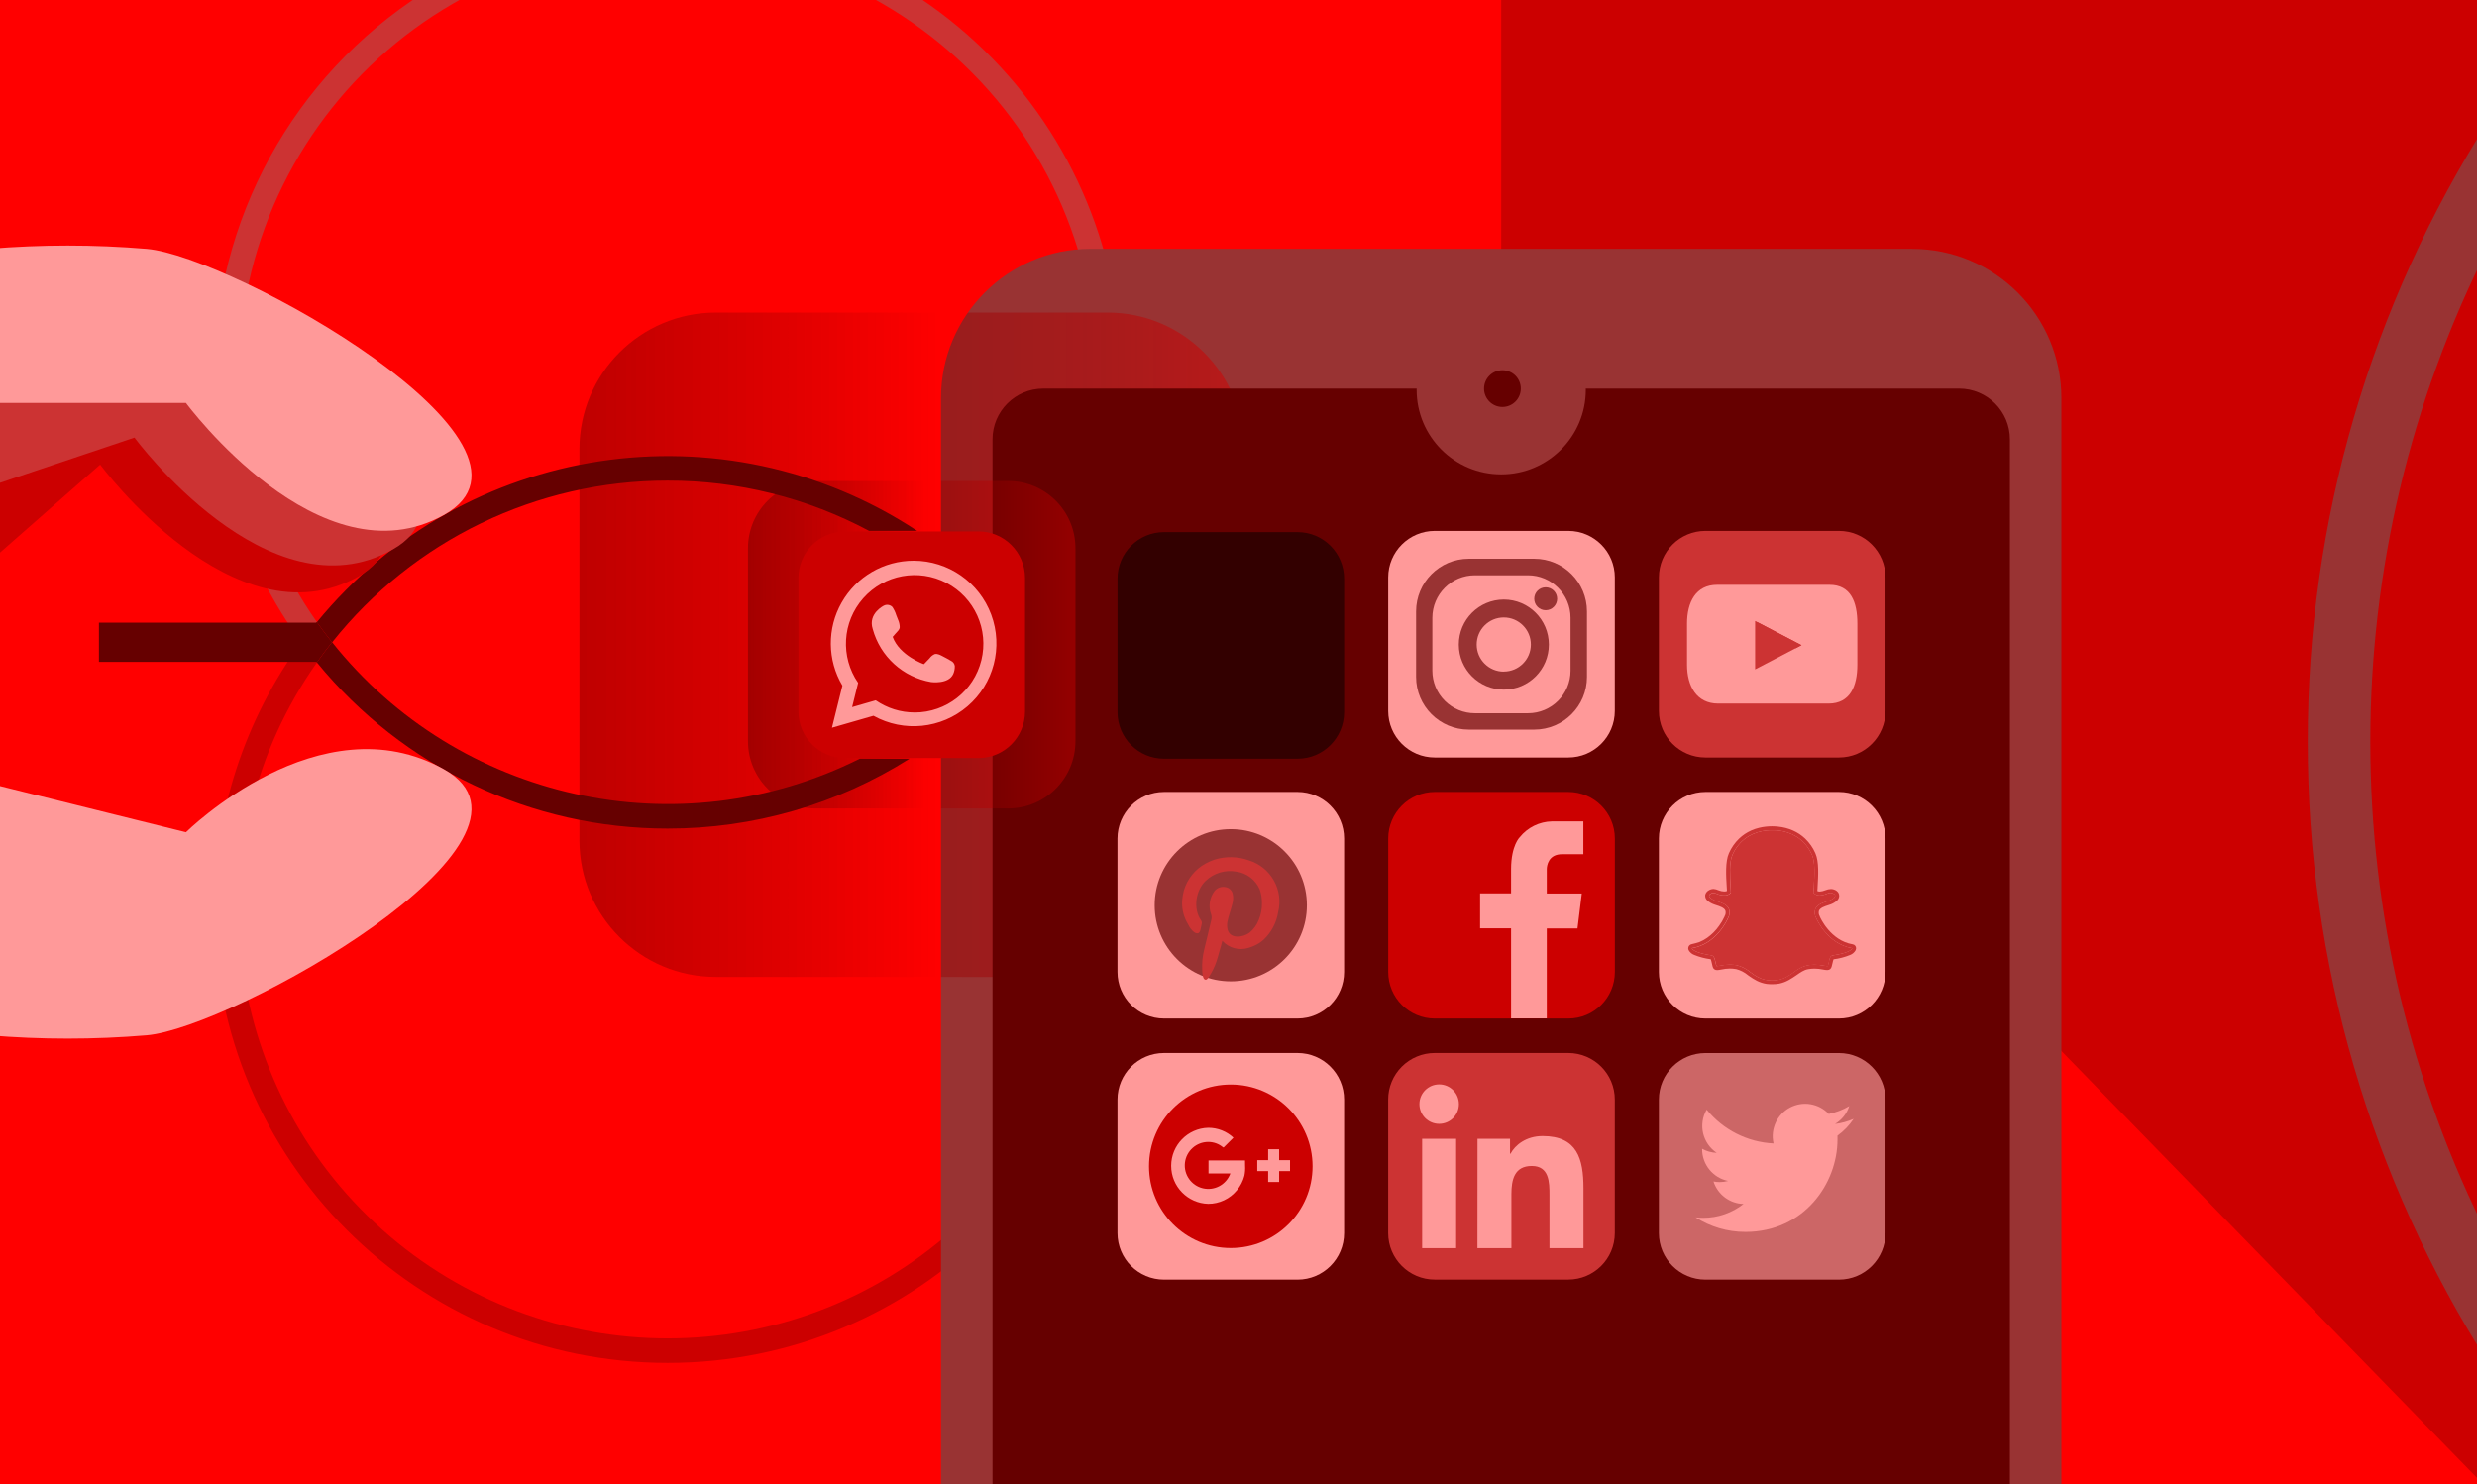
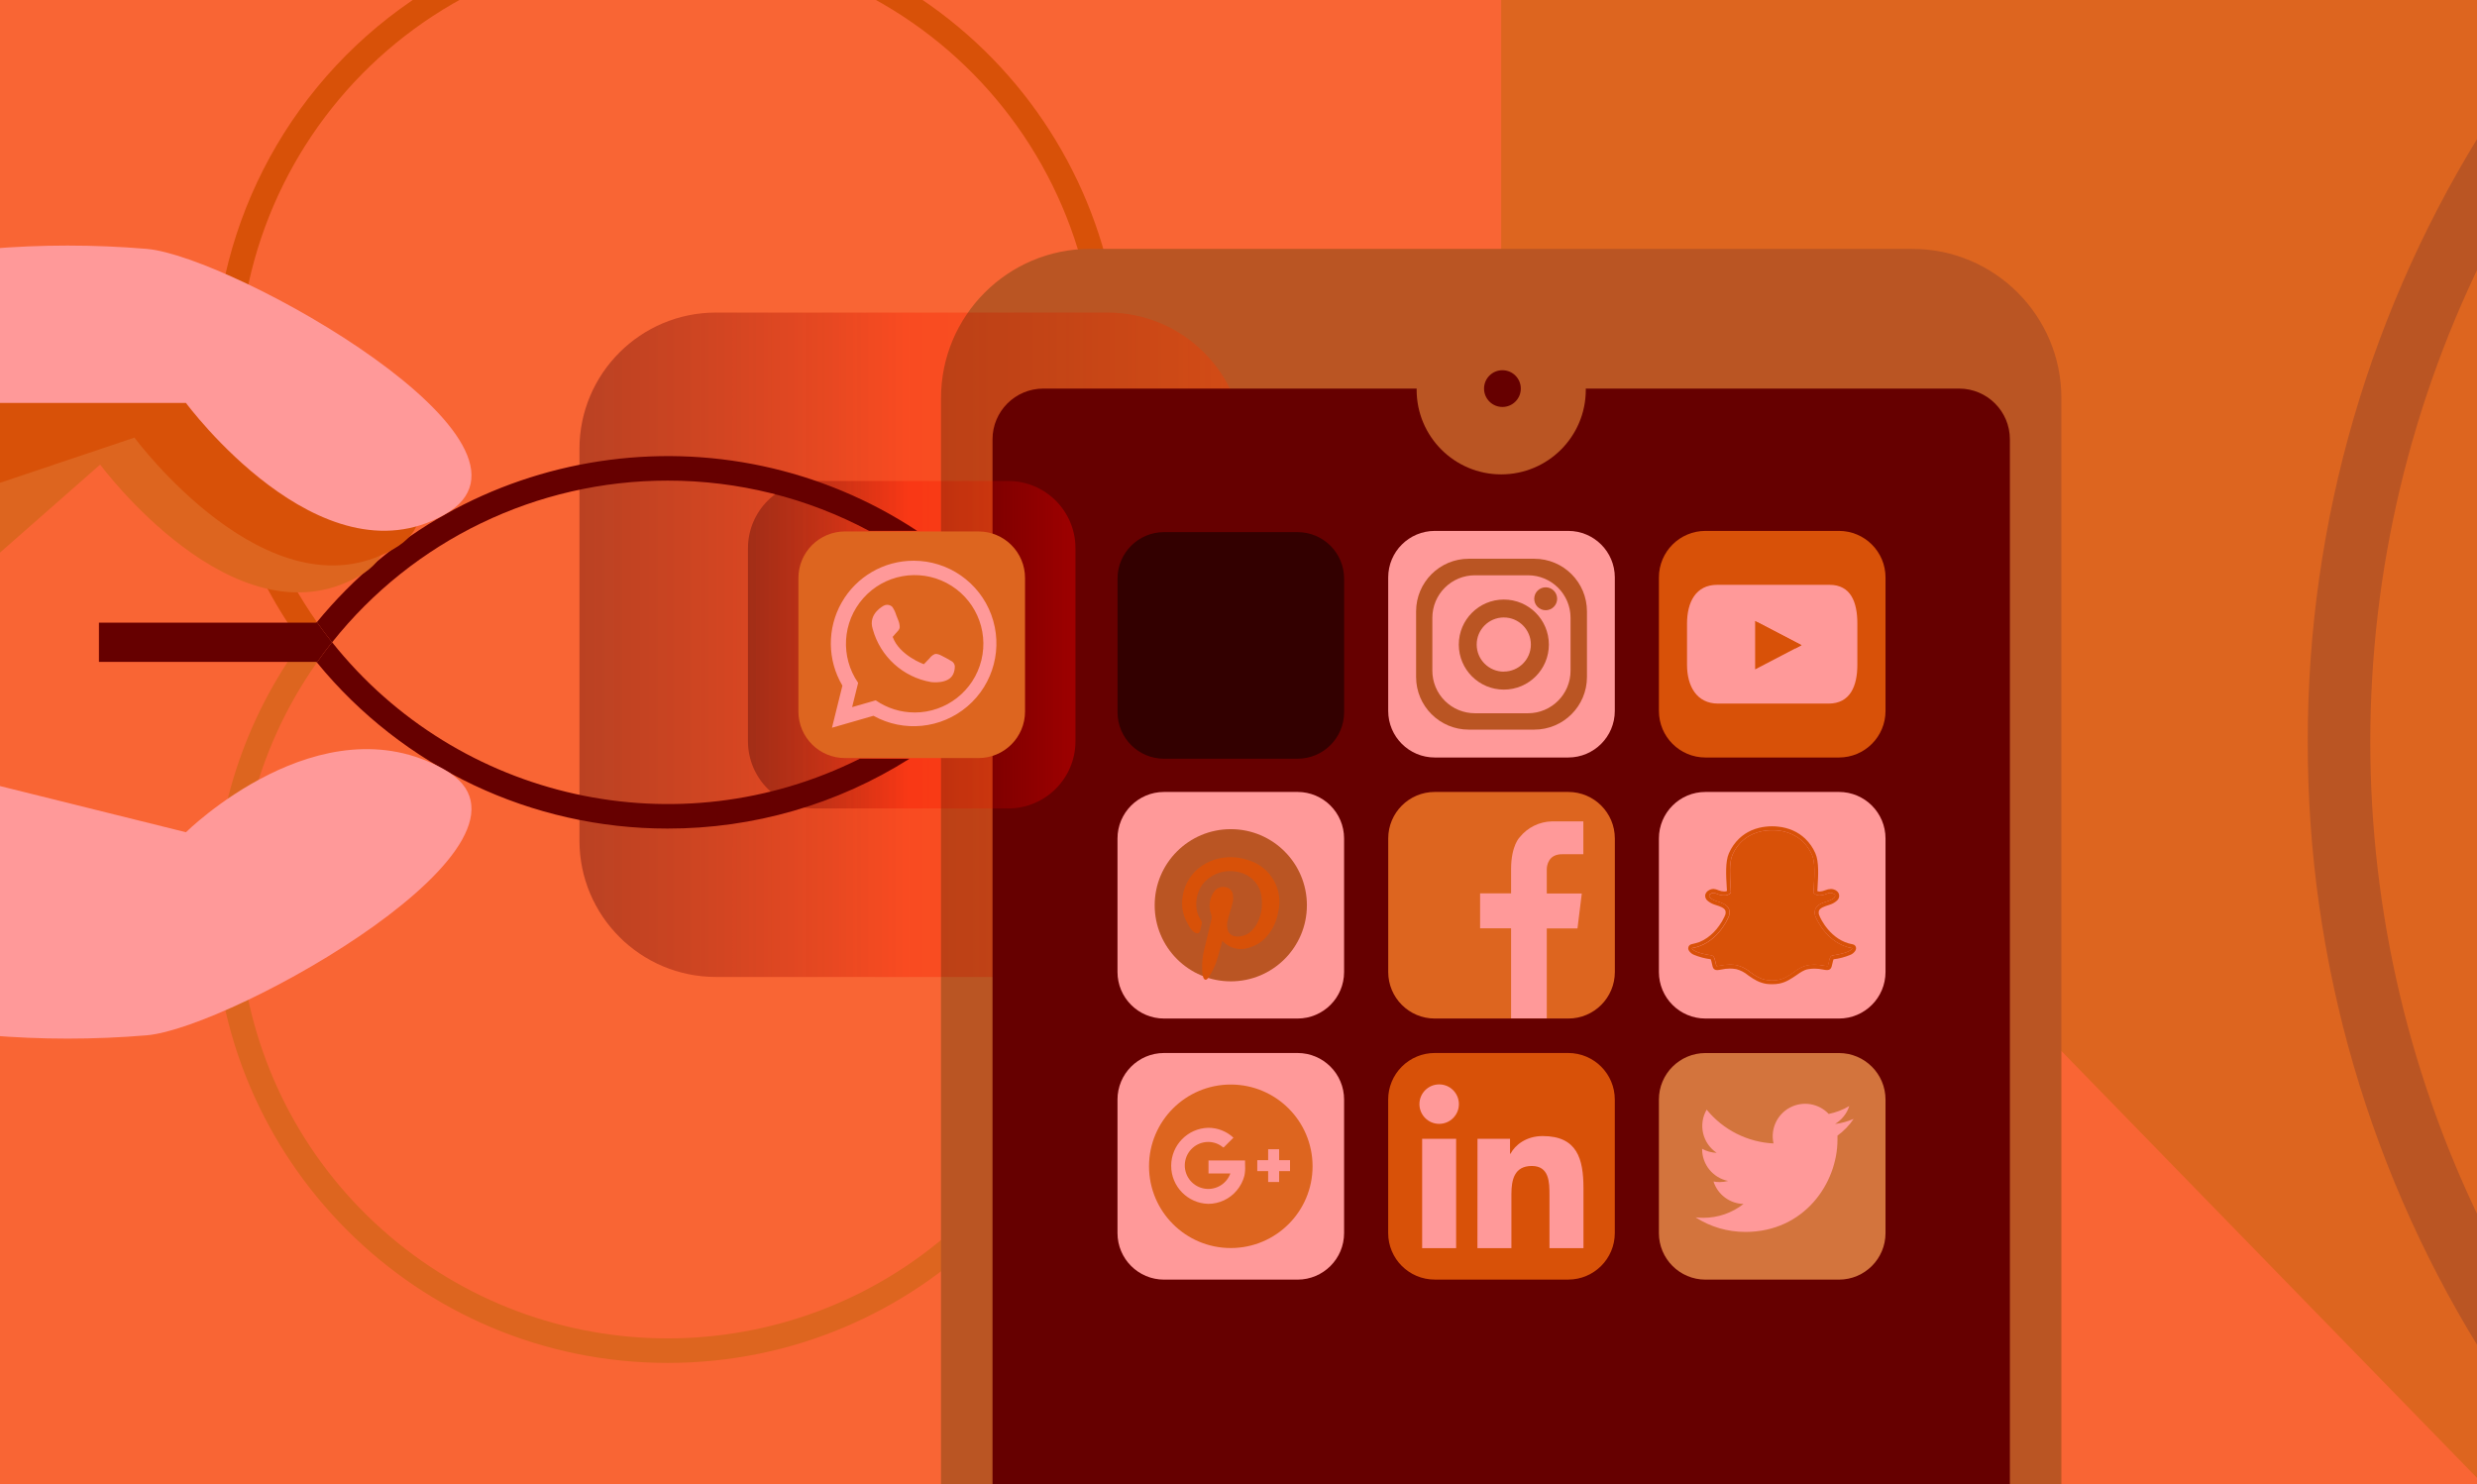
<svg xmlns="http://www.w3.org/2000/svg" xmlns:xlink="http://www.w3.org/1999/xlink" viewBox="0 0 1020.31 611.16">
  <defs>
-     <style>.bf2547c9-26dd-48a5-acb3-4d852d9600bd{isolation:isolate;}.f8caefbe-d630-4e8d-9341-6bec6f76d7d6{fill:red;}.bfb3064b-7f5b-4c17-a170-349787caad8a,.eadfdd03-13ad-42e2-a5fa-276f79895d97{fill:#c33;}.e1456265-39aa-4540-b281-b5e49abab5b3{fill:#c00;}.b7e252c5-1c0e-4cf8-b206-32ae2ffe80cc,.be52c034-8154-4c36-a61c-e35fe3870081{fill:#933;}.a93b9607-8059-4e1b-bd4b-081f3b4d600f,.e0af8df3-9a85-4edc-a0a5-a15a81cbca8e{opacity:0.5;mix-blend-mode:hard-light;}.e0af8df3-9a85-4edc-a0a5-a15a81cbca8e{fill:url(#b2da1b39-8383-467e-8175-126ab22f4edb);}.e1096df2-69e5-4a72-aed8-6ca23428ae6d{fill:#600;}.a93b9607-8059-4e1b-bd4b-081f3b4d600f{fill:url(#aeaa7bb0-e4f0-4a3f-bc7c-77993c378b55);}.fb2c70ab-30eb-463f-aff5-e44bd074687d{fill:#f99;}.be52c034-8154-4c36-a61c-e35fe3870081,.eadfdd03-13ad-42e2-a5fa-276f79895d97{fill-rule:evenodd;}.a6fe77db-2900-4018-a822-f631f45f0309{fill:#300;}.ba0f3c38-9c09-4514-a054-98389ea602d8{fill:none;}.e72b978a-314f-4ee9-9bc2-dda13203c8ad{fill:#c66;}</style>
+     <style>.bf2547c9-26dd-48a5-acb3-4d852d9600bd{isolation:isolate;}.f8caefbe-d630-4e8d-9341-6bec6f76d7d6{fill:#f96534;}.bfb3064b-7f5b-4c17-a170-349787caad8a,.eadfdd03-13ad-42e2-a5fa-276f79895d97{fill:#d85108;}.e1456265-39aa-4540-b281-b5e49abab5b3{fill:#dd651f;}.b7e252c5-1c0e-4cf8-b206-32ae2ffe80cc,.be52c034-8154-4c36-a61c-e35fe3870081{fill:#ba5523;}.a93b9607-8059-4e1b-bd4b-081f3b4d600f,.e0af8df3-9a85-4edc-a0a5-a15a81cbca8e{opacity:0.5;mix-blend-mode:hard-light;}.e0af8df3-9a85-4edc-a0a5-a15a81cbca8e{fill:url(#b2da1b39-8383-467e-8175-126ab22f4edb);}.e1096df2-69e5-4a72-aed8-6ca23428ae6d{fill:#600;}.a93b9607-8059-4e1b-bd4b-081f3b4d600f{fill:url(#aeaa7bb0-e4f0-4a3f-bc7c-77993c378b55);}.fb2c70ab-30eb-463f-aff5-e44bd074687d{fill:#f99;}.be52c034-8154-4c36-a61c-e35fe3870081,.eadfdd03-13ad-42e2-a5fa-276f79895d97{fill-rule:evenodd;}.a6fe77db-2900-4018-a822-f631f45f0309{fill:#300;}.ba0f3c38-9c09-4514-a054-98389ea602d8{fill:none;}.e72b978a-314f-4ee9-9bc2-dda13203c8ad{fill:#d3743d;}</style>
    <linearGradient id="b2da1b39-8383-467e-8175-126ab22f4edb" x1="238.68" y1="265.61" x2="512.43" y2="265.61" gradientUnits="userSpaceOnUse">
      <stop offset="0" stop-color="#240006" stop-opacity="0.7" />
-       <stop offset="1" stop-color="#c00" />
+       <stop offset="1" stop-color="#dd651f" />
    </linearGradient>
    <linearGradient id="aeaa7bb0-e4f0-4a3f-bc7c-77993c378b55" x1="308.1" y1="265.61" x2="443" y2="265.61" xlink:href="#b2da1b39-8383-467e-8175-126ab22f4edb" />
  </defs>
  <g class="bf2547c9-26dd-48a5-acb3-4d852d9600bd">
    <g id="a1369411-c430-4fea-8d9c-805ae5ff7ba9" data-name="Capa 1">
      <rect class="f8caefbe-d630-4e8d-9341-6bec6f76d7d6" x="-4.69" y="-2.84" width="1030.01" height="617" />
      <path class="bfb3064b-7f5b-4c17-a170-349787caad8a" d="M88.21,154.53A186,186,0,0,0,124.08,264.6c2.08-2.84,4.22-5.62,6.45-8.33A176.77,176.77,0,0,1,194.87-3h-20.3A186.67,186.67,0,0,0,88.21,154.53Z" />
      <path class="bfb3064b-7f5b-4c17-a170-349787caad8a" d="M375.49-3h-20.3a176.77,176.77,0,0,1,64.34,259.27q3.35,4.07,6.44,8.33A186.85,186.85,0,0,0,375.49-3Z" />
      <polygon class="e1456265-39aa-4540-b281-b5e49abab5b3" points="618.37 -3 618.37 195.93 1025.32 614 1025.32 -3 618.37 -3" />
      <path class="e1456265-39aa-4540-b281-b5e49abab5b3" d="M419.53,272.93a176.72,176.72,0,1,1-289,0c-2.23-2.71-4.37-5.49-6.45-8.33A186,186,0,0,0,88.21,374.67c0,103.18,83.64,186.82,186.82,186.82s186.81-83.64,186.81-186.82A186,186,0,0,0,426,264.6Q422.86,268.86,419.53,272.93Z" />
      <path class="b7e252c5-1c0e-4cf8-b206-32ae2ffe80cc" d="M449.11,102.53H787.63A61.48,61.48,0,0,1,849.11,164V613.49a0,0,0,0,1,0,0H387.62a0,0,0,0,1,0,0V164a61.48,61.48,0,0,1,61.48-61.48Z" />
      <path class="e0af8df3-9a85-4edc-a0a5-a15a81cbca8e" d="M512.43,346.26a56.22,56.22,0,0,1-56.23,56.22H294.91a56.22,56.22,0,0,1-56.23-56.22V185a56.22,56.22,0,0,1,56.23-56.23H456.2A56.22,56.22,0,0,1,512.43,185Z" />
      <path class="e1096df2-69e5-4a72-aed8-6ca23428ae6d" d="M429.74,160.09H807A20.91,20.91,0,0,1,827.9,181v432.5a0,0,0,0,1,0,0H408.83a0,0,0,0,1,0,0V181A20.91,20.91,0,0,1,429.74,160.09Z" />
      <path class="a93b9607-8059-4e1b-bd4b-081f3b4d600f" d="M443,305.35a27.71,27.71,0,0,1-27.7,27.71H335.82a27.72,27.72,0,0,1-27.72-27.71V225.87a27.71,27.71,0,0,1,27.72-27.71H415.3A27.7,27.7,0,0,1,443,225.87Z" />
      <path class="fb2c70ab-30eb-463f-aff5-e44bd074687d" d="M665.16,292.89A19.18,19.18,0,0,1,646,312.07H591a19.18,19.18,0,0,1-19.18-19.18v-55A19.18,19.18,0,0,1,591,218.72h55a19.18,19.18,0,0,1,19.17,19.18Z" />
      <path class="b7e252c5-1c0e-4cf8-b206-32ae2ffe80cc" d="M632,230.19H605a21.69,21.69,0,0,0-21.69,21.7v27A21.69,21.69,0,0,0,605,300.59h27a21.69,21.69,0,0,0,21.69-21.69v-27A21.69,21.69,0,0,0,632,230.19Zm14.93,46.12a17.53,17.53,0,0,1-17.53,17.53H607.57A17.53,17.53,0,0,1,590,276.31V254.48A17.53,17.53,0,0,1,607.57,237H629.4a17.53,17.53,0,0,1,17.53,17.53Z" />
      <path class="b7e252c5-1c0e-4cf8-b206-32ae2ffe80cc" d="M619.43,247A18.55,18.55,0,1,0,638,265.51,18.55,18.55,0,0,0,619.43,247Zm0,29.7a11.16,11.16,0,1,1,11.16-11.16A11.16,11.16,0,0,1,619.43,276.67Z" />
      <path class="b7e252c5-1c0e-4cf8-b206-32ae2ffe80cc" d="M641.41,246.68a4.72,4.72,0,1,1-4.72-4.72A4.72,4.72,0,0,1,641.41,246.68Z" />
      <path class="bfb3064b-7f5b-4c17-a170-349787caad8a" d="M702.49,218.72h55a19.18,19.18,0,0,1,19.18,19.18v55a19.17,19.17,0,0,1-19.17,19.17h-55a19.17,19.17,0,0,1-19.17-19.17v-55A19.17,19.17,0,0,1,702.49,218.72Z" />
      <path class="fb2c70ab-30eb-463f-aff5-e44bd074687d" d="M765.07,273.86c0,8.84-3,16-11.86,16H707.72c-8.84,0-12.81-7.17-12.81-16V256.93c0-8.84,3.59-16,12.44-16h46.23c8.84,0,11.49,7.17,11.49,16Z" />
      <polygon class="bfb3064b-7f5b-4c17-a170-349787caad8a" points="722.96 255.83 742.07 265.8 722.96 275.77 722.96 255.83" />
      <polygon class="bfb3064b-7f5b-4c17-a170-349787caad8a" points="722.96 255.98 739.58 267.1 742.07 265.8 724.44 256.6 722.96 255.96 722.96 255.98" />
      <path class="fb2c70ab-30eb-463f-aff5-e44bd074687d" d="M553.65,400.44a19.17,19.17,0,0,1-19.17,19.17h-55a19.17,19.17,0,0,1-19.17-19.17v-55a19.18,19.18,0,0,1,19.17-19.18h55a19.18,19.18,0,0,1,19.17,19.18Z" />
      <path class="be52c034-8154-4c36-a61c-e35fe3870081" d="M538.33,372.94A31.35,31.35,0,1,1,507,341.59,31.35,31.35,0,0,1,538.33,372.94Z" />
      <g id="eacc4912-72ac-4636-9d29-5f2be990e730" data-name="UG8QpP">
        <path class="eadfdd03-13ad-42e2-a5fa-276f79895d97" d="M503.49,387.6a10.34,10.34,0,0,0,10.68,2.93,23.59,23.59,0,0,0,2.31-.84,14.27,14.27,0,0,0,4-2.54,19.86,19.86,0,0,0,6-11.33,17.85,17.85,0,0,0-12.1-21.39,22.32,22.32,0,0,0-14.06-.3,21.08,21.08,0,0,0-3.8,1.67,18.62,18.62,0,0,0-8.85,11,22.39,22.39,0,0,0-.69,3.88,16.54,16.54,0,0,0,1.82,9.08c.23.44.51.85.73,1.3a7.87,7.87,0,0,0,2.21,2.84,2.31,2.31,0,0,0,1.54.59c.79-.05,1-.81,1.2-1.46a21.61,21.61,0,0,0,.48-2.23,1.81,1.81,0,0,0-.26-1.68c-3.33-4.73-2.18-12.38,1.92-16.22a14.5,14.5,0,0,1,12.66-3.81,12.29,12.29,0,0,1,9.61,7.32,16.51,16.51,0,0,1,.92,5.56,17.14,17.14,0,0,1-1.33,7.05,12.45,12.45,0,0,1-3.8,5.23c-2.55,1.93-7.92,2.76-9-1.25a7.68,7.68,0,0,1-.1-3.27c.5-2.52,1.47-4.92,2.05-7.41a8.22,8.22,0,0,0,.15-4,3.55,3.55,0,0,0-3.09-2.87,4.6,4.6,0,0,0-4.46,1.69,10.16,10.16,0,0,0-1.36,9.54,3.79,3.79,0,0,1,.12,2.11c-1,4.1-1.9,8.24-2.95,12.33a28.64,28.64,0,0,0-.83,8.5,13.32,13.32,0,0,0,.24,2.37c.12.53.31,1.27.82,1.54.71.38,1.31-.52,1.64-1a27.47,27.47,0,0,0,3.12-6.31c.5-1.43.89-2.9,1.28-4.37C502.5,391.32,503.25,388.65,503.49,387.6Z" />
      </g>
      <path class="e1456265-39aa-4540-b281-b5e49abab5b3" d="M591,326.26h55a19.18,19.18,0,0,1,19.18,19.18v55A19.17,19.17,0,0,1,646,419.61H591a19.17,19.17,0,0,1-19.17-19.17v-55A19.17,19.17,0,0,1,591,326.26Z" />
      <path class="a6fe77db-2900-4018-a822-f631f45f0309" d="M479.48,219.22h55a19.18,19.18,0,0,1,19.18,19.18v55a19.17,19.17,0,0,1-19.17,19.17h-55a19.17,19.17,0,0,1-19.17-19.17v-55A19.17,19.17,0,0,1,479.48,219.22Z" />
      <path class="fb2c70ab-30eb-463f-aff5-e44bd074687d" d="M643.58,351.92h8.62V338.39H639.29A17.51,17.51,0,0,0,626,344.91s-3.52,3.32-3.57,13h0v10.15H609.67v14.37h12.76v37.13h14.71V382.48h12.65l1.77-14.37H637.14V358h0C637.17,356.82,637.67,351.82,643.58,351.92Z" />
      <path class="fb2c70ab-30eb-463f-aff5-e44bd074687d" d="M776.67,400.44a19.18,19.18,0,0,1-19.18,19.17h-55a19.17,19.17,0,0,1-19.17-19.17v-55a19.18,19.18,0,0,1,19.17-19.18h55a19.18,19.18,0,0,1,19.18,19.18Z" />
      <path class="bfb3064b-7f5b-4c17-a170-349787caad8a" d="M713.6,352.18c.11-.26.24-.51.37-.77a17.13,17.13,0,0,1,3-4.3,15.88,15.88,0,0,1,3.53-2.73,16.8,16.8,0,0,1,3.54-1.52,19.21,19.21,0,0,1,3.1-.66,23.87,23.87,0,0,1,3.05-.15,21.87,21.87,0,0,1,3,.19,18.29,18.29,0,0,1,3.19.76,16.72,16.72,0,0,1,3.59,1.67,15.58,15.58,0,0,1,3.49,2.94,18.32,18.32,0,0,1,2.91,4.56c1.38,3.11,1,8.74.74,13.26,0,.71-.09,1.41-.13,2.07v.29l.19.21a3.4,3.4,0,0,0,2.4.9h0a7,7,0,0,0,2.06-.39,17.22,17.22,0,0,1,1.82-.66,2.88,2.88,0,0,1,2.3.69c.44.51,0,1.17-.45,1.49a7.54,7.54,0,0,1-1.93,1.05l-.91.31c-1.57.49-3.94,1.24-4.73,3.12a4.38,4.38,0,0,0,.36,3.71c.29.66,4.76,10.74,14.82,12.39a.34.34,0,0,1,0,.16c-.17.41-1.26,1.79-8,2.83-1.06.17-1.32,1.35-1.61,2.72-.11.5-.22,1-.38,1.51,0,.15-.05.16-.21.16h-.08a7.47,7.47,0,0,1-1.28-.16,19.55,19.55,0,0,0-4-.42,17.52,17.52,0,0,0-2.86.24,13.89,13.89,0,0,0-5.52,2.79,28.39,28.39,0,0,1-3.38,2.15,11.48,11.48,0,0,1-4.17,1.23c-.32,0-.65,0-1,.06a12.76,12.76,0,0,1-4.56-.6,15.64,15.64,0,0,1-3.63-1.88q-.71-.47-1.38-1a13.86,13.86,0,0,0-5.53-2.79,17.43,17.43,0,0,0-2.86-.24,20,20,0,0,0-3.94.44,8.48,8.48,0,0,1-1.28.2c-.24,0-.25,0-.3-.2-.15-.51-.26-1-.37-1.51-.3-1.38-.56-2.57-1.61-2.73-6.75-1-7.84-2.43-8-2.83a1.36,1.36,0,0,1,0-.17c10.07-1.65,14.54-11.72,14.82-12.39a4.38,4.38,0,0,0,.37-3.71c-.8-1.88-3.16-2.63-4.73-3.12l-.91-.31c-.92-.37-3.77-1.7-1.92-2.84a2.27,2.27,0,0,1,1.31-.37,4.68,4.68,0,0,1,1.4.45,8.2,8.2,0,0,0,2.85.59,3.5,3.5,0,0,0,2.61-.91l.18-.21v-.29c0-.66-.08-1.36-.12-2.07C712.57,360.91,712.22,355.29,713.6,352.18Zm7.78-10.06a17.78,17.78,0,0,0-5,3.34,18.88,18.88,0,0,0-4.22,6.06c-1.54,3.47-1.18,9.31-.89,14h0c0,.5.06,1,.09,1.54a2.61,2.61,0,0,1-1.13.21,6.62,6.62,0,0,1-2.36-.51,5.88,5.88,0,0,0-2-.54,3.78,3.78,0,0,0-2,.56,2.93,2.93,0,0,0-1.47,1.89,2.63,2.63,0,0,0,1,2.43,8.47,8.47,0,0,0,2.58,1.48c.29.11.64.22,1,.34,1.28.41,3.22,1,3.73,2.21a2.89,2.89,0,0,1-.34,2.36s0,.05,0,.08a21,21,0,0,1-2.27,3.86,20.4,20.4,0,0,1-4.89,4.92A15.9,15.9,0,0,1,700,388.1a30.64,30.64,0,0,1-3.12.86,1.73,1.73,0,0,0-1.48,1.74,2.1,2.1,0,0,0,.17.72,4.33,4.33,0,0,0,2.34,2,26.89,26.89,0,0,0,6.76,1.76,8.83,8.83,0,0,1,.42,1.49c.11.53.22,1.06.39,1.63a1.78,1.78,0,0,0,1.86,1.36,9.82,9.82,0,0,0,1.59-.22,17.49,17.49,0,0,1,3.63-.42,15.59,15.59,0,0,1,2.6.23,12.38,12.38,0,0,1,4.85,2.5l.43.31a27.12,27.12,0,0,0,3.25,2,13.47,13.47,0,0,0,4,1.28,17,17,0,0,0,2.46.12,15.11,15.11,0,0,0,2.69-.23,13.71,13.71,0,0,0,3.92-1.45,18.84,18.84,0,0,0,1.66-1,16.88,16.88,0,0,0,1.51-1h0c1.69-1.19,3.15-2.22,4.85-2.5a15.38,15.38,0,0,1,2.59-.23,18,18,0,0,1,3.63.39,9,9,0,0,0,1.6.2h.08a1.76,1.76,0,0,0,1.77-1.34c.17-.56.29-1.08.4-1.61a7.67,7.67,0,0,1,.42-1.49,26.46,26.46,0,0,0,6.76-1.76,4.35,4.35,0,0,0,2.34-2,2.36,2.36,0,0,0,.17-.72,1.62,1.62,0,0,0-1.35-1.68c-9.25-1.53-13.42-11-13.6-11.44l0-.08a2.84,2.84,0,0,1-.33-2.36c.51-1.18,2.44-1.8,3.73-2.21.37-.12.72-.23,1-.34a7.78,7.78,0,0,0,2.76-1.66,2.61,2.61,0,0,0,.84-1.89c0-1.8-1.81-2.78-3.38-2.82a6.6,6.6,0,0,0-2.41.53,7.13,7.13,0,0,1-2.22.53,2.64,2.64,0,0,1-1-.21c0-.43.06-.88.09-1.34v-.2c.29-4.7.66-10.54-.89-14a18.62,18.62,0,0,0-4.23-6.08,17.56,17.56,0,0,0-5.06-3.35,20.11,20.11,0,0,0-6.09-1.57c-.8-.08-1.63-.14-2.43-.14a23.26,23.26,0,0,0-5.31.61A19.24,19.24,0,0,0,721.38,342.12Z" />
      <path class="bfb3064b-7f5b-4c17-a170-349787caad8a" d="M754.93,393.6c6.74-1,7.83-2.42,8-2.83a.34.34,0,0,0,0-.16c-10.06-1.65-14.53-11.73-14.82-12.39a4.38,4.38,0,0,1-.36-3.71c.79-1.88,3.16-2.63,4.73-3.12l.91-.31a7.54,7.54,0,0,0,1.93-1.05c.41-.32.89-1,.45-1.49a2.88,2.88,0,0,0-2.3-.69,17.22,17.22,0,0,0-1.82.66,7,7,0,0,1-2.06.39h0a3.4,3.4,0,0,1-2.4-.9l-.19-.21v-.29c0-.66.08-1.36.13-2.07.28-4.52.64-10.15-.74-13.26a18.32,18.32,0,0,0-2.91-4.56,15.58,15.58,0,0,0-3.49-2.94A16.72,16.72,0,0,0,736.4,343a18.29,18.29,0,0,0-3.19-.76,21.87,21.87,0,0,0-3-.19,23.87,23.87,0,0,0-3.05.15,19.21,19.21,0,0,0-3.1.66,16.8,16.8,0,0,0-3.54,1.52,15.88,15.88,0,0,0-3.53,2.73,17.13,17.13,0,0,0-3,4.3c-.13.26-.26.51-.37.77-1.38,3.11-1,8.73-.74,13.25,0,.71.08,1.41.12,2.07v.29l-.18.21a3.5,3.5,0,0,1-2.61.91,8.2,8.2,0,0,1-2.85-.59,4.68,4.68,0,0,0-1.4-.45,2.27,2.27,0,0,0-1.31.37c-1.85,1.14,1,2.47,1.92,2.84l.91.31c1.57.49,3.93,1.24,4.73,3.12a4.38,4.38,0,0,1-.37,3.71c-.28.67-4.75,10.74-14.82,12.39a1.36,1.36,0,0,0,0,.17c.17.4,1.26,1.79,8,2.83,1.05.16,1.31,1.35,1.61,2.73.11.49.22,1,.37,1.51.05.18.06.2.3.2a8.48,8.48,0,0,0,1.28-.2,20,20,0,0,1,3.94-.44,17.43,17.43,0,0,1,2.86.24,13.86,13.86,0,0,1,5.53,2.79q.67.49,1.38,1a15.64,15.64,0,0,0,3.63,1.88,12.76,12.76,0,0,0,4.56.6c.32,0,.65,0,1-.06a11.48,11.48,0,0,0,4.17-1.23,28.39,28.39,0,0,0,3.38-2.15,13.89,13.89,0,0,1,5.52-2.79,17.52,17.52,0,0,1,2.86-.24,19.55,19.55,0,0,1,4,.42,7.47,7.47,0,0,0,1.28.16h.08c.16,0,.17,0,.21-.16.16-.52.27-1,.38-1.51C753.61,395,753.87,393.77,754.93,393.6Z" />
      <path class="fb2c70ab-30eb-463f-aff5-e44bd074687d" d="M479.48,433.81h55A19.18,19.18,0,0,1,553.65,453v55a19.17,19.17,0,0,1-19.17,19.17h-55A19.17,19.17,0,0,1,460.31,508V453A19.18,19.18,0,0,1,479.48,433.81Z" />
      <path class="e1456265-39aa-4540-b281-b5e49abab5b3" d="M540.66,480.48A33.68,33.68,0,1,1,507,446.8,33.68,33.68,0,0,1,540.66,480.48Z" />
      <path class="ba0f3c38-9c09-4514-a054-98389ea602d8" d="M540.66,480.48A33.68,33.68,0,1,1,507,446.8,33.68,33.68,0,0,1,540.66,480.48Z" />
      <path class="bfb3064b-7f5b-4c17-a170-349787caad8a" d="M591,433.81h55A19.18,19.18,0,0,1,665.16,453v55A19.18,19.18,0,0,1,646,527.15H591A19.17,19.17,0,0,1,571.81,508V453A19.17,19.17,0,0,1,591,433.81Z" />
      <path class="fb2c70ab-30eb-463f-aff5-e44bd074687d" d="M585.8,469.15h14v45.07h-14Zm7-22.41a8.13,8.13,0,1,1-8.12,8.13,8.13,8.13,0,0,1,8.12-8.13" />
      <path class="fb2c70ab-30eb-463f-aff5-e44bd074687d" d="M608.6,469.15H622v6.16h.19c1.87-3.55,6.44-7.28,13.25-7.28,14.19,0,16.81,9.33,16.81,21.47v24.72h-14V492.3c0-5.23-.09-11.95-7.28-11.95s-8.4,5.7-8.4,11.57v22.3h-14Z" />
      <path class="e72b978a-314f-4ee9-9bc2-dda13203c8ad" d="M776.67,508a19.18,19.18,0,0,1-19.18,19.17h-55A19.18,19.18,0,0,1,683.32,508V453a19.18,19.18,0,0,1,19.18-19.17h55A19.18,19.18,0,0,1,776.67,453Z" />
      <path class="fb2c70ab-30eb-463f-aff5-e44bd074687d" d="M718.88,507.53c24.53,0,38-20.33,38-37.95,0-.58,0-1.16,0-1.73a27.1,27.1,0,0,0,6.65-6.9,26.9,26.9,0,0,1-7.66,2.1,13.43,13.43,0,0,0,5.87-7.38,27.06,27.06,0,0,1-8.47,3.24,13.36,13.36,0,0,0-22.73,12.16A37.9,37.9,0,0,1,703,457.14a13.33,13.33,0,0,0,4.13,17.8,13.24,13.24,0,0,1-6-1.67,1,1,0,0,0,0,.17,13.35,13.35,0,0,0,10.7,13.08,13.51,13.51,0,0,1-3.51.47,13,13,0,0,1-2.51-.25A13.35,13.35,0,0,0,718.18,496a26.77,26.77,0,0,1-16.57,5.71,25.86,25.86,0,0,1-3.18-.19,37.7,37.7,0,0,0,20.45,6" />
      <path class="e1096df2-69e5-4a72-aed8-6ca23428ae6d" d="M275,198a176,176,0,0,1,83,20.7H377.8a186.85,186.85,0,0,0-247.27,37.62q3,4.26,6.25,8.33A176.4,176.4,0,0,1,275,198Z" />
      <path class="e1096df2-69e5-4a72-aed8-6ca23428ae6d" d="M275,341.35a186,186,0,0,0,99.65-28.78H354.17a176.8,176.8,0,0,1-217.39-48q-3.24,4.08-6.25,8.33A186.41,186.41,0,0,0,275,341.35Z" />
      <path class="e1096df2-69e5-4a72-aed8-6ca23428ae6d" d="M136.78,264.6q-3.24-4.07-6.25-8.33c-2.23,2.71-4.37,5.49-6.45,8.33,2.08,2.84,4.22,5.62,6.45,8.33Q133.53,268.67,136.78,264.6Z" />
      <path class="e1456265-39aa-4540-b281-b5e49abab5b3" d="M-4.69,231.78l45.95-40.39s55.24,74.85,106.38,46.09S60.44,131,25.1,127.93s-29.79,0-29.79,0" />
      <path class="fb2c70ab-30eb-463f-aff5-e44bd074687d" d="M-4.69,322.67,76.6,342.86S131.85,288.2,183,317,95.79,423.49,60.44,426.52a390.17,390.17,0,0,1-65.13,0" />
      <circle class="b7e252c5-1c0e-4cf8-b206-32ae2ffe80cc" cx="618.37" cy="160.59" r="34.84" />
      <circle class="e1096df2-69e5-4a72-aed8-6ca23428ae6d" cx="618.87" cy="160.09" r="7.57" />
      <path class="bfb3064b-7f5b-4c17-a170-349787caad8a" d="M-4.69,200.48l60.08-20.2s55.25,74.86,106.39,46.09S74.58,119.85,39.24,116.82s-43.93,0-43.93,0" />
      <path class="fb2c70ab-30eb-463f-aff5-e44bd074687d" d="M-4.69,166H76.6S131.85,240.84,183,212.08,95.79,105.56,60.44,102.53a390.17,390.17,0,0,0-65.13,0" />
      <path class="fb2c70ab-30eb-463f-aff5-e44bd074687d" d="M512.85,478.07H497.8v5.38h9a9.68,9.68,0,1,1-9.13-13,9.5,9.5,0,0,1,6.14,2.24h.26l4-4a15.22,15.22,0,0,0-10.37-4.07,15.67,15.67,0,0,0,0,31.33,14.82,14.82,0,0,0,3.32-.37,15.22,15.22,0,0,0,6.08-2.87,15.71,15.71,0,0,0,4.26-5.15,15.55,15.55,0,0,0,1.23-3.2,16,16,0,0,0,.28-4.2Z" />
      <rect class="fb2c70ab-30eb-463f-aff5-e44bd074687d" x="522.37" y="473.46" width="4.52" height="13.49" />
      <rect class="fb2c70ab-30eb-463f-aff5-e44bd074687d" x="517.89" y="477.96" width="13.49" height="4.51" />
      <path class="e1456265-39aa-4540-b281-b5e49abab5b3" d="M348.05,218.94h55a19.18,19.18,0,0,1,19.18,19.18v55a19.18,19.18,0,0,1-19.18,19.18h-55a19.17,19.17,0,0,1-19.17-19.17v-55A19.17,19.17,0,0,1,348.05,218.94Z" />
      <path class="fb2c70ab-30eb-463f-aff5-e44bd074687d" d="M376.33,231A34.08,34.08,0,0,0,347,282.47l-4.3,17.34,17.09-4.92A34.09,34.09,0,1,0,376.33,231Zm.39,62.52a28.18,28.18,0,0,1-16-5L351,291.32l2.48-10a28.3,28.3,0,1,1,23.28,12.21Z" />
      <path class="fb2c70ab-30eb-463f-aff5-e44bd074687d" d="M367.71,262.37,368.9,261c.66-.78,1.66-1.52,1.71-2.63a7.71,7.71,0,0,0-.71-3.09c-.24-.62-.49-1.24-.73-1.87a12.52,12.52,0,0,0-1.61-3.38,3,3,0,0,0-3.45-.54s-6.69,3.22-4.63,9.65A30.27,30.27,0,0,0,383.54,281s7.2,1,9.13-3.35a7.63,7.63,0,0,0,.63-3.29,2.74,2.74,0,0,0-1.59-2.13c-1.06-.61-2-1.18-3.21-1.77-1-.52-2.24-1.28-3.45-1a5.17,5.17,0,0,0-2.11,1.69c-.78.83-1.57,1.65-2.36,2.47C380.58,273.69,370.41,270,367.71,262.37Z" />
      <rect class="e1096df2-69e5-4a72-aed8-6ca23428ae6d" x="40.75" y="256.52" width="89.87" height="16.16" />
      <path class="b7e252c5-1c0e-4cf8-b206-32ae2ffe80cc" d="M950.6,305.66a474.48,474.48,0,0,1,74.72-256.34v51.8a451.73,451.73,0,0,0,0,409.08V562A474.48,474.48,0,0,1,950.6,305.66Z" />
    </g>
  </g>
</svg>
